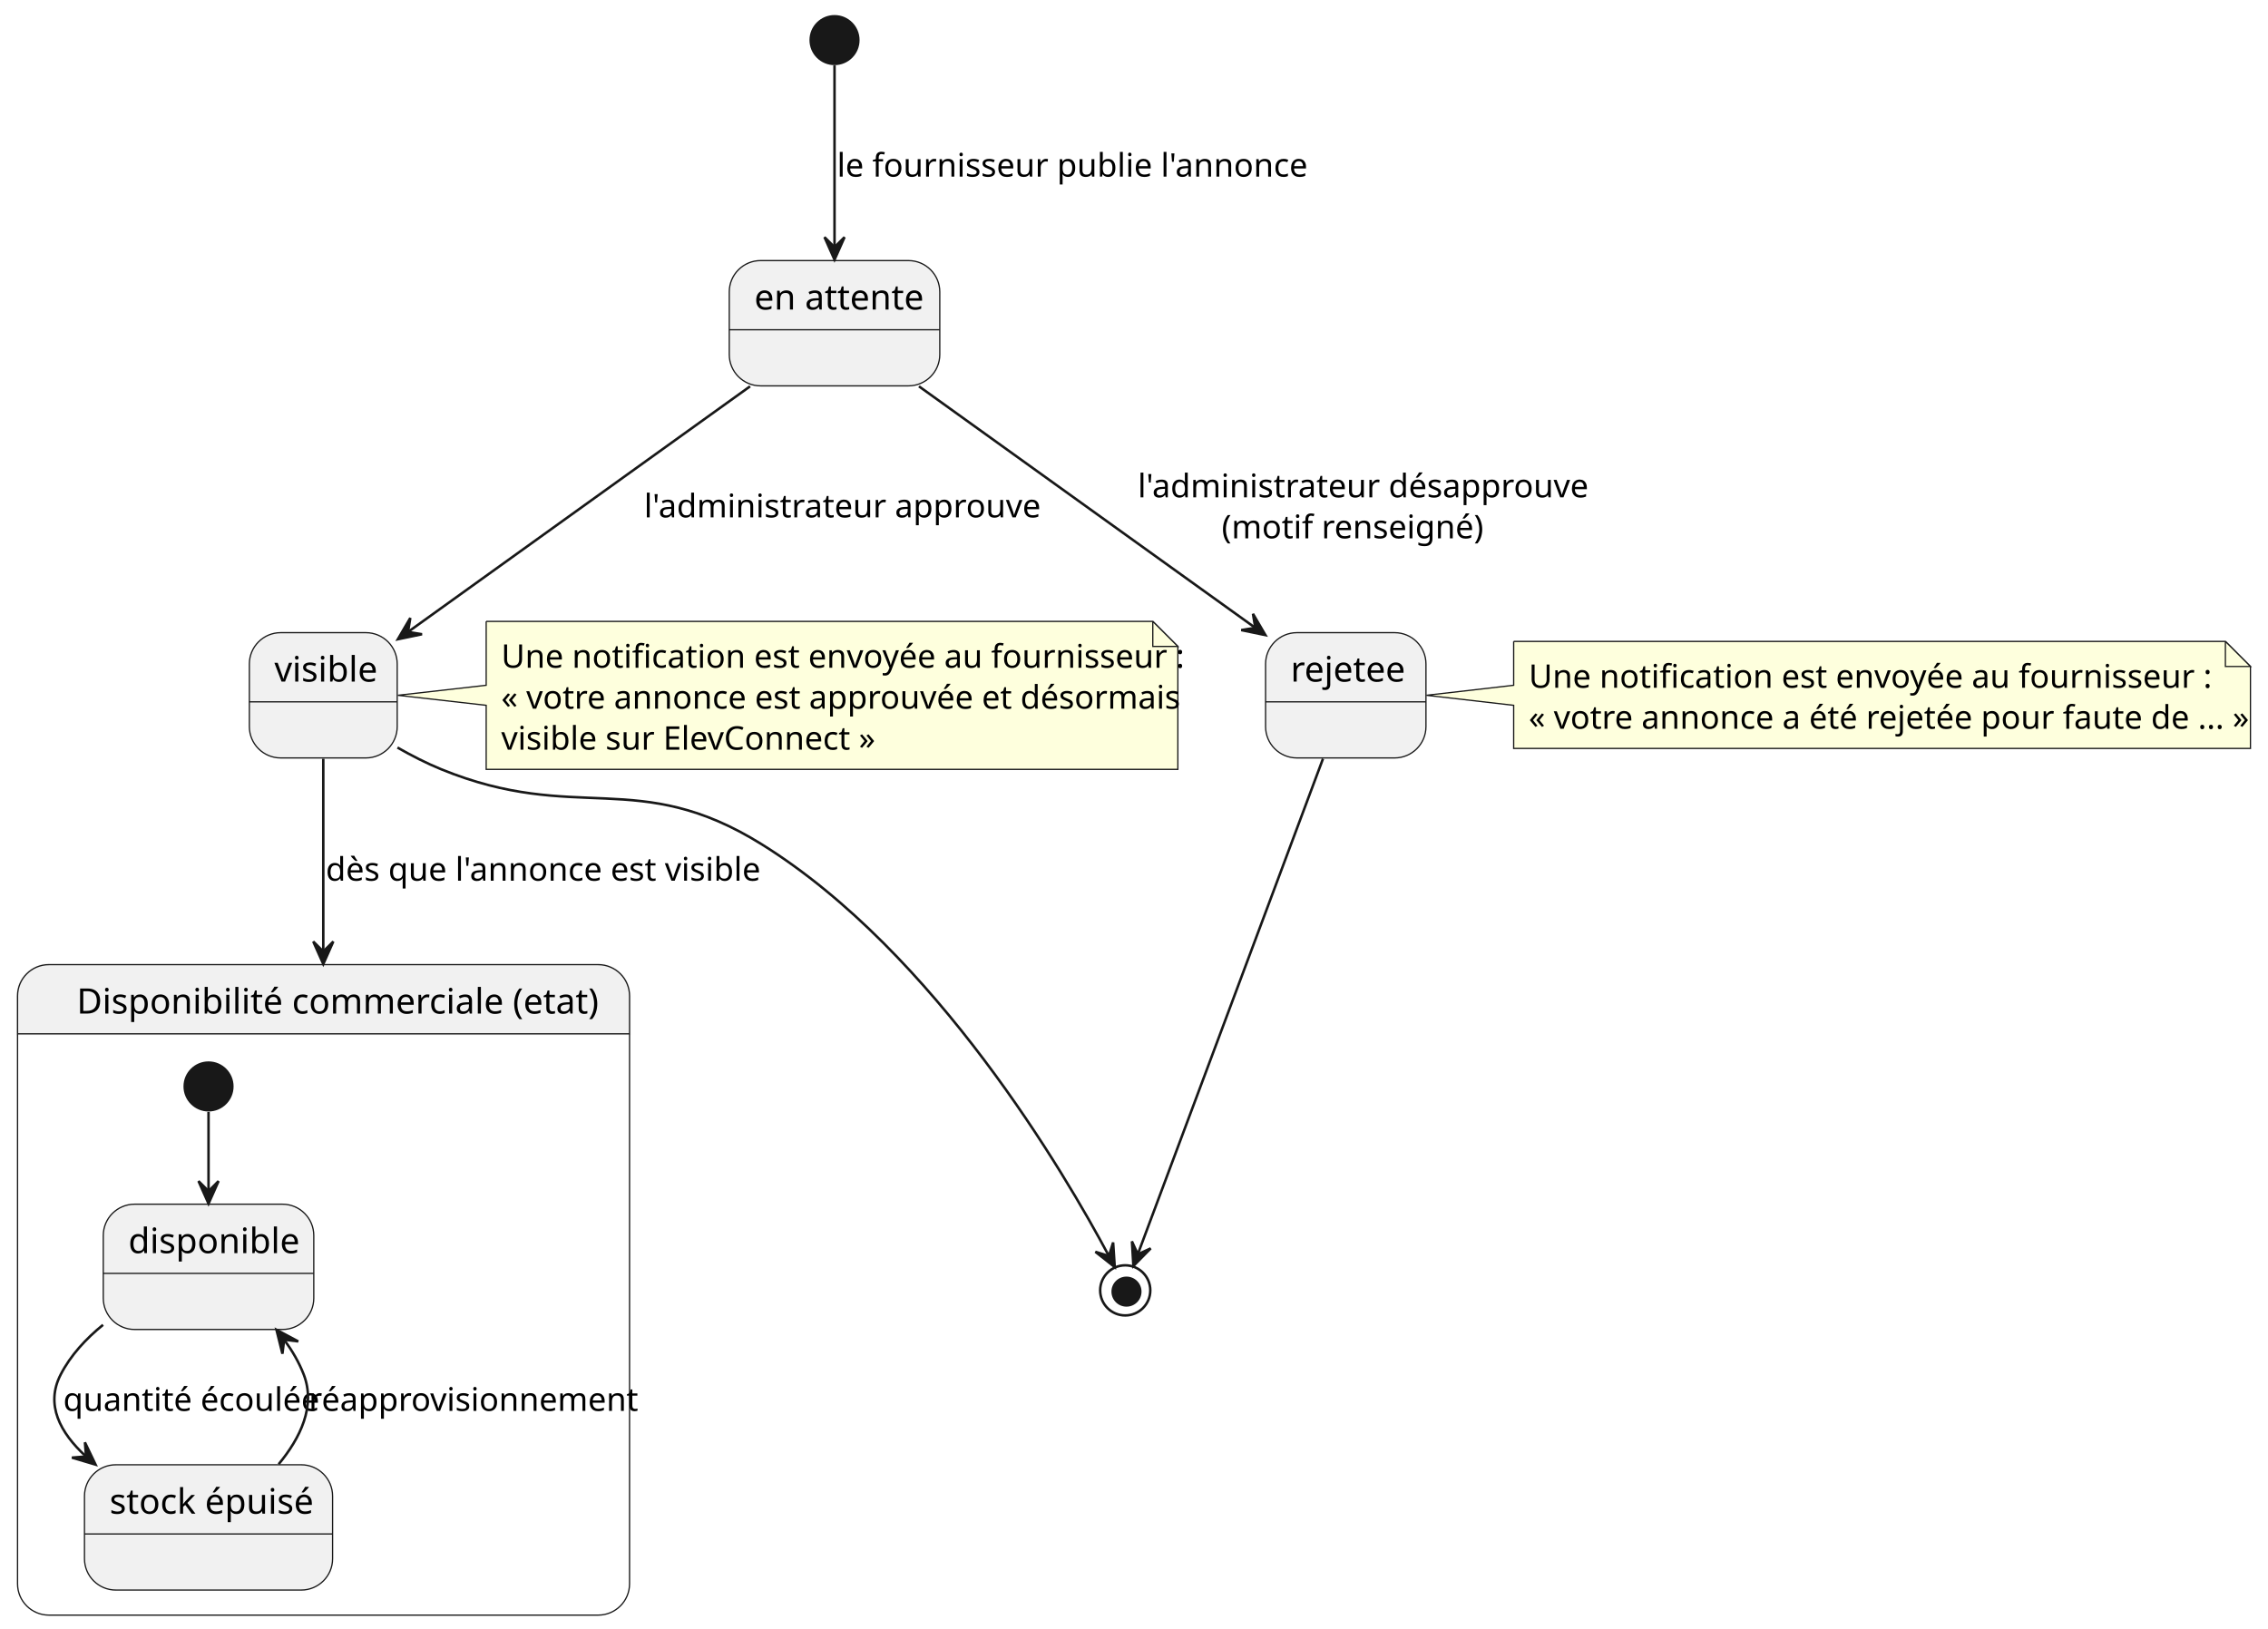
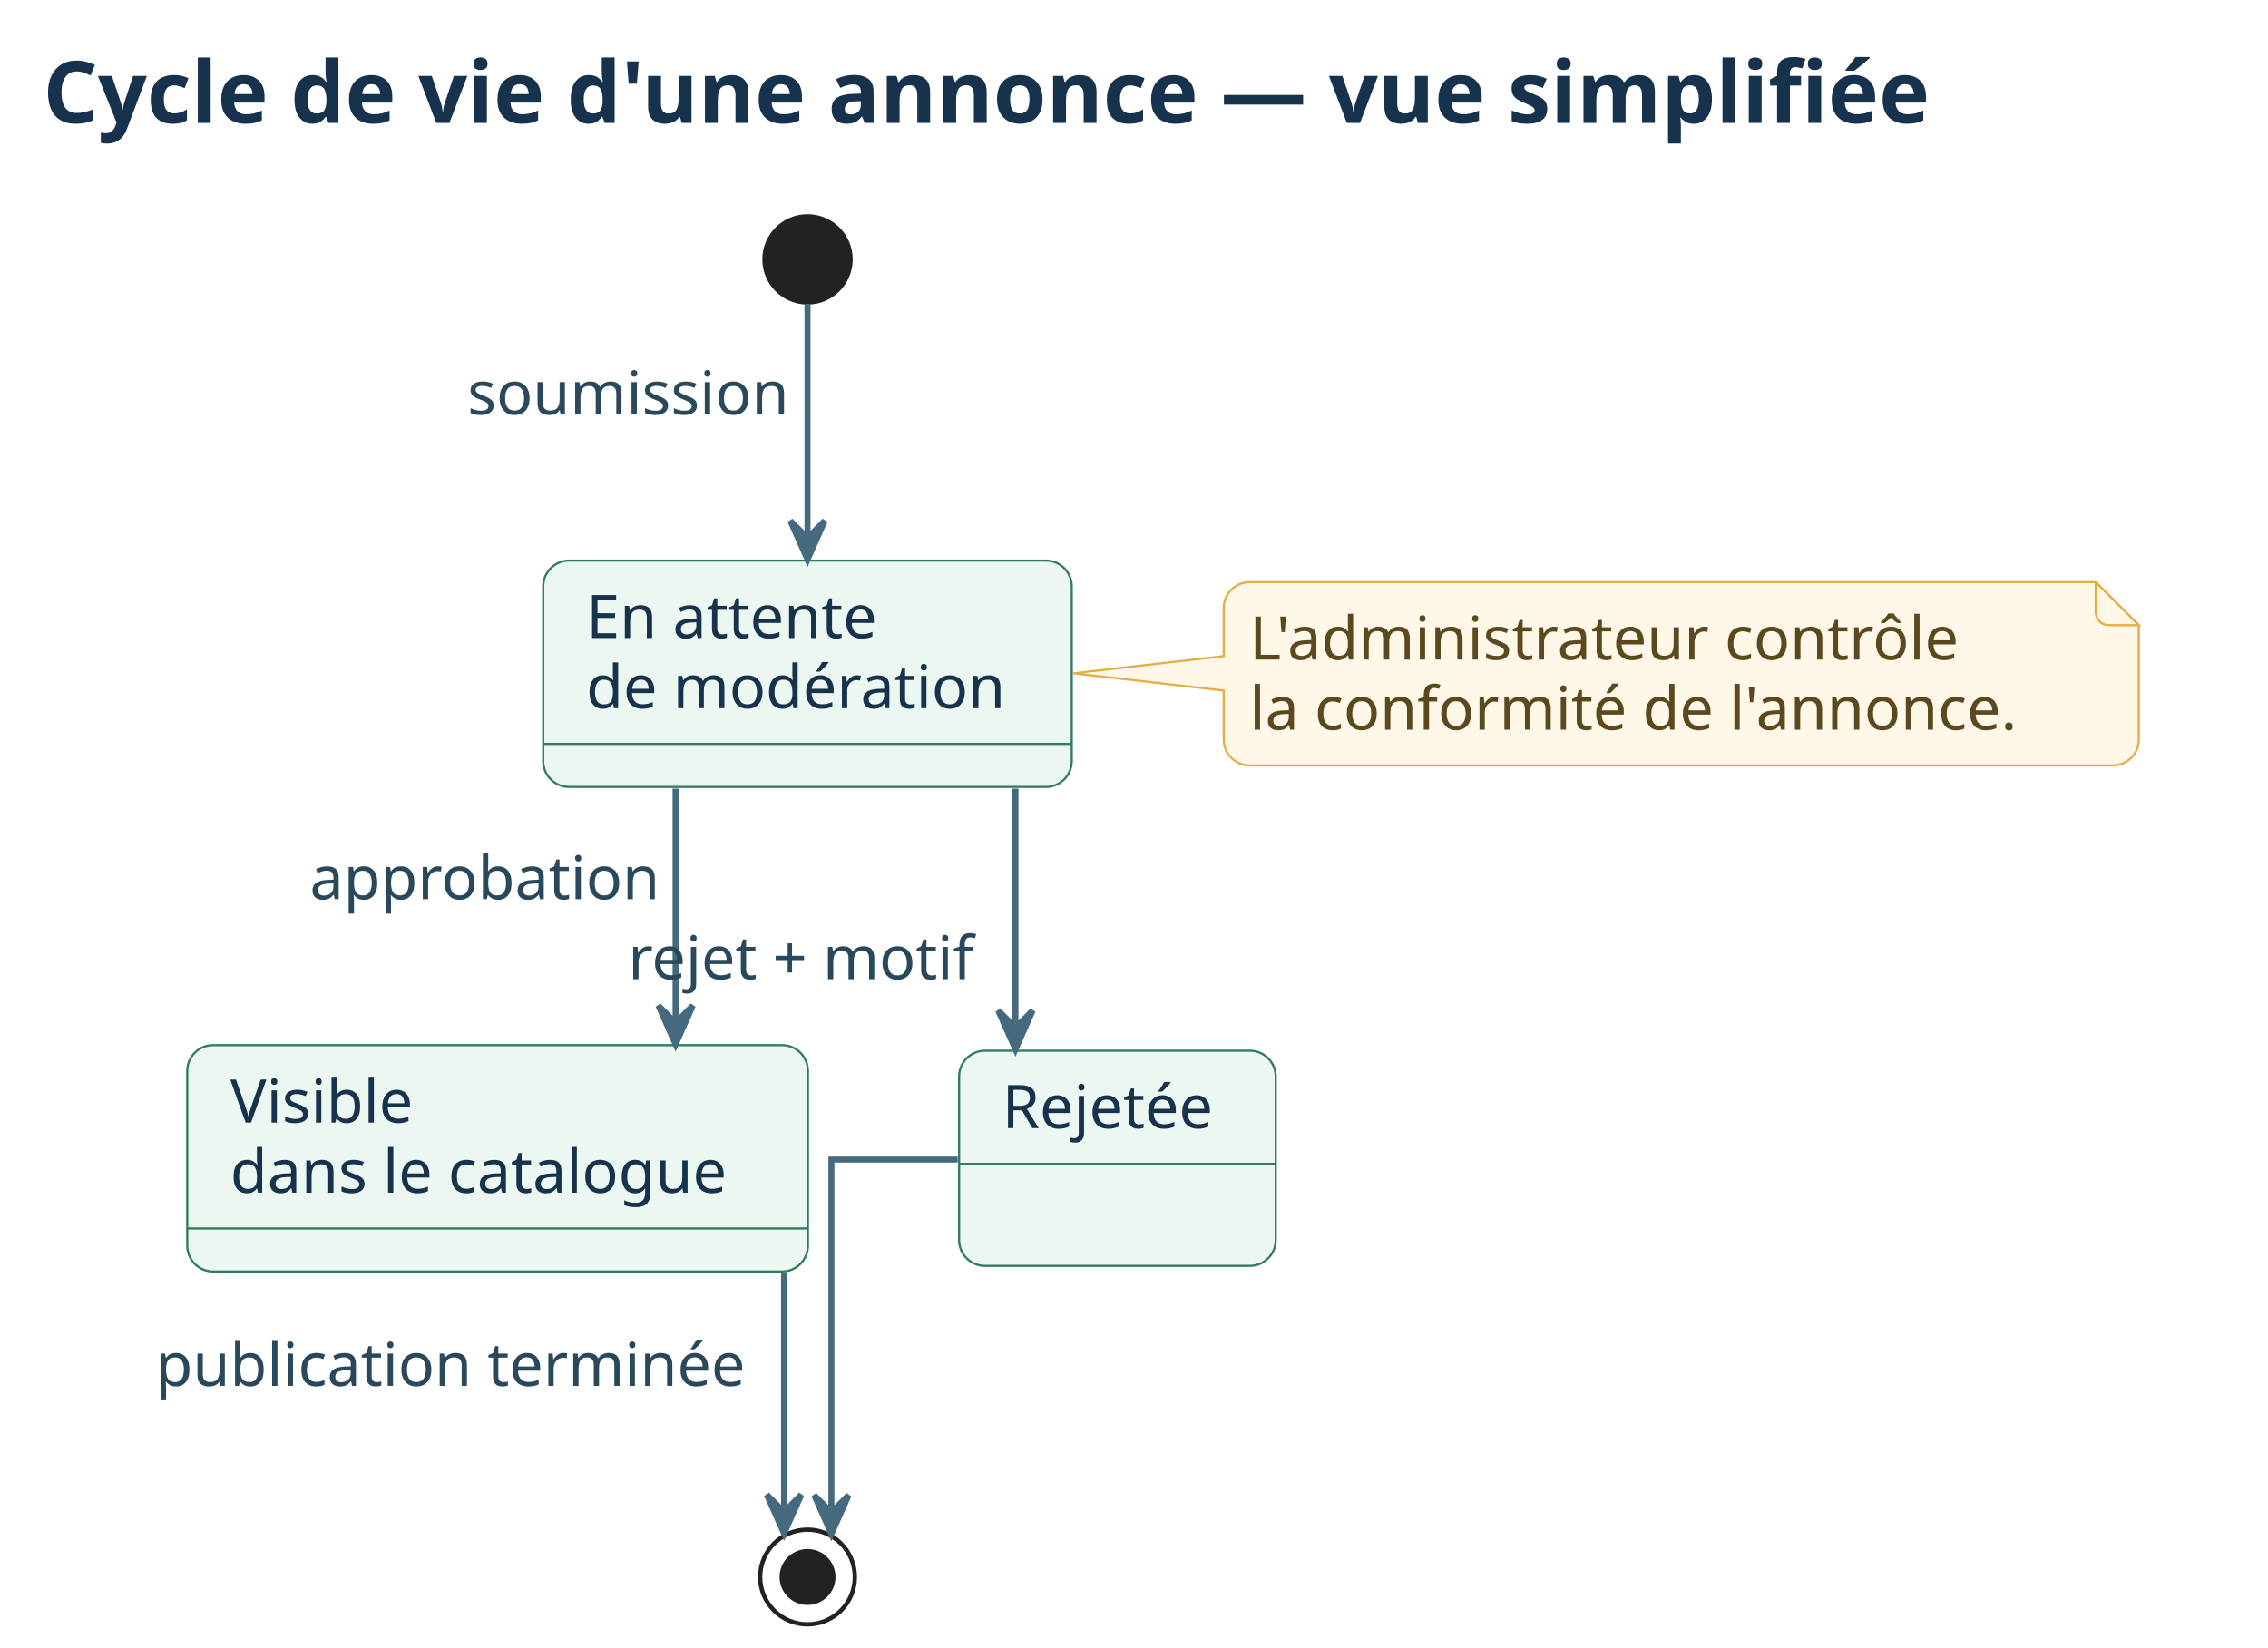
- <svg xmlns="http://www.w3.org/2000/svg" contentStyleType="text/css" height="650px" preserveAspectRatio="none" style="width:905px;height:650px;background:#FFFFFF;" version="1.1" viewBox="0 0 905 650" width="905px" zoomAndPan="magnify">
+ <svg xmlns="http://www.w3.org/2000/svg" contentStyleType="text/css" data-diagram-type="STATE" height="718.125px" preserveAspectRatio="none" style="width:988px;height:718px;background:#FFFFFF;" version="1.1" viewBox="0 0 988 718" width="988.125px" zoomAndPan="magnify">
  <defs />
  <g>
-     <ellipse cx="333" cy="16" fill="#181818" rx="10" ry="10" style="stroke:none;stroke-width:1.0;" />
-     <g id="en_attente">
-       <rect fill="#F1F1F1" height="50" rx="12.5" ry="12.5" style="stroke:#181818;stroke-width:0.5;" width="84" x="291" y="104" />
-       <line style="stroke:#181818;stroke-width:0.5;" x1="291" x2="375" y1="131.609" y2="131.609" />
-       <text fill="#000000" font-family="sans-serif" font-size="14" lengthAdjust="spacing" textLength="64" x="301" y="123.533">en attente</text>
+     <g class="title" data-source-line="3">
+       <text fill="#17324D" font-family="sans-serif" font-size="37.5" font-weight="bold" lengthAdjust="spacing" textLength="935.76" x="18.75" y="53.558">Cycle de vie d'une annonce — vue simplifiée</text>
    </g>
-     <g id="visible">
-       <rect fill="#F1F1F1" height="50" rx="12.5" ry="12.5" style="stroke:#181818;stroke-width:0.5;" width="59" x="99.5" y="252.5" />
-       <line style="stroke:#181818;stroke-width:0.5;" x1="99.5" x2="158.5" y1="280.109" y2="280.109" />
-       <text fill="#000000" font-family="sans-serif" font-size="14" lengthAdjust="spacing" textLength="39" x="109.5" y="272.033">visible</text>
+     <g>
+       <rect fill="#EDF7F1" height="98.613" rx="11.25" ry="11.25" style="stroke:#2F7D5B;stroke-width:0.938;" width="230.261" x="236.629" y="244.277" />
+       <line style="stroke:#2F7D5B;stroke-width:0.938;" x1="236.629" x2="466.89" y1="324.141" y2="324.141" />
+       <text fill="#17324D" font-family="sans-serif" font-size="26.25" lengthAdjust="spacing" textLength="137.466" x="255.379" y="278.018">En attente</text>
+       <text fill="#17324D" font-family="sans-serif" font-size="26.25" lengthAdjust="spacing" textLength="192.761" x="255.379" y="308.575">de modération</text>
    </g>
-     <g id="rejetee">
-       <rect fill="#F1F1F1" height="50" rx="12.5" ry="12.5" style="stroke:#181818;stroke-width:0.5;" width="64" x="505" y="252.5" />
-       <line style="stroke:#181818;stroke-width:0.5;" x1="505" x2="569" y1="280.109" y2="280.109" />
-       <text fill="#000000" font-family="sans-serif" font-size="14" lengthAdjust="spacing" textLength="44" x="515" y="272.033">rejetee</text>
+     <g>
+       <rect fill="#EDF7F1" height="98.613" rx="11.25" ry="11.25" style="stroke:#2F7D5B;stroke-width:0.938;" width="270.392" x="81.567" y="455.402" />
+       <line style="stroke:#2F7D5B;stroke-width:0.938;" x1="81.567" x2="351.959" y1="535.266" y2="535.266" />
+       <text fill="#17324D" font-family="sans-serif" font-size="26.25" lengthAdjust="spacing" textLength="86.325" x="100.317" y="489.143">Visible</text>
+       <text fill="#17324D" font-family="sans-serif" font-size="26.25" lengthAdjust="spacing" textLength="232.892" x="100.317" y="519.7">dans le catalogue</text>
    </g>
-     <ellipse cx="449" cy="515" fill="none" rx="10" ry="10" style="stroke:#181818;stroke-width:1.0;" />
-     <ellipse cx="449.5" cy="515.5" fill="#181818" rx="6" ry="6" style="stroke:none;stroke-width:1.0;" />
-     <g id="elem_GMN12">
-       <path d="M194,248 L194,273.5 L158.74,277.5 L194,281.5 L194,307.055 A0,0 0 0 0 194,307.055 L470,307.055 A0,0 0 0 0 470,307.055 L470,258 L460,248 L194,248 A0,0 0 0 0 194,248 " fill="#FEFFDD" style="stroke:#181818;stroke-width:0.5;" />
-       <path d="M460,248 L460,258 L470,258 L460,248 " fill="#FEFFDD" style="stroke:#181818;stroke-width:0.5;" />
-       <text fill="#000000" font-family="sans-serif" font-size="13" lengthAdjust="spacing" textLength="255" x="200" y="266.495">Une notification est envoyée au fournisseur :</text>
-       <text fill="#000000" font-family="sans-serif" font-size="13" lengthAdjust="spacing" textLength="254" x="200" y="282.847">« votre annonce est approuvée et désormais</text>
-       <text fill="#000000" font-family="sans-serif" font-size="13" lengthAdjust="spacing" textLength="144" x="200" y="299.198">visible sur ElevConnect »</text>
+     <g>
+       <rect fill="#EDF7F1" height="93.75" rx="11.25" ry="11.25" style="stroke:#2F7D5B;stroke-width:0.938;" width="137.924" x="417.811" y="457.821" />
+       <line style="stroke:#2F7D5B;stroke-width:0.938;" x1="417.811" x2="555.735" y1="507.128" y2="507.128" />
+       <text fill="#17324D" font-family="sans-serif" font-size="26.25" lengthAdjust="spacing" textLength="100.424" x="436.561" y="491.562">Rejetée</text>
    </g>
-     <g id="elem_GMN15">
-       <path d="M604,256 L604,273.5 L569.18,277.5 L604,281.5 L604,298.703 A0,0 0 0 0 604,298.703 L898,298.703 A0,0 0 0 0 898,298.703 L898,266 L888,256 L604,256 A0,0 0 0 0 604,256 " fill="#FEFFDD" style="stroke:#181818;stroke-width:0.5;" />
-       <path d="M888,256 L888,266 L898,266 L888,256 " fill="#FEFFDD" style="stroke:#181818;stroke-width:0.5;" />
-       <text fill="#000000" font-family="sans-serif" font-size="13" lengthAdjust="spacing" textLength="255" x="610" y="274.495">Une notification est envoyée au fournisseur :</text>
-       <text fill="#000000" font-family="sans-serif" font-size="13" lengthAdjust="spacing" textLength="273" x="610" y="290.847">« votre annonce a été rejetée pour faute de ... »</text>
+     <ellipse cx="351.773" cy="113.027" fill="#222222" rx="18.75" ry="18.75" style="stroke:#222222;stroke-width:1.875;" />
+     <ellipse cx="351.773" cy="687.134" fill="none" rx="20.625" ry="20.625" style="stroke:#222222;stroke-width:1.875;" />
+     <ellipse cx="351.773" cy="687.134" fill="#222222" rx="11.25" ry="11.25" style="stroke:#222222;stroke-width:1.875;" />
+     <g class="entity" data-qualified-name="GMN2" data-source-line="16" id="ent0003">
+       <path d="M533.086,264.902 L533.086,285.884 L467.517,293.384 L533.086,300.884 L533.086,322.266 A11.25,11.25 0 0 0 544.336,333.516 L920.456,333.516 A11.25,11.25 0 0 0 931.706,322.266 L931.706,272.402 L912.956,253.652 L544.336,253.652 A11.25,11.25 0 0 0 533.086,264.902" fill="#FFF8E8" style="stroke:#E5AE45;stroke-width:0.938;" />
+       <path d="M912.956,253.652 L912.956,266.777 A5.625,5.625 0 0 0 918.581,272.402 L931.706,272.402 L912.956,253.652" fill="#FFF8E8" style="stroke:#E5AE45;stroke-width:0.938;" />
+       <text fill="#5B481E" font-family="sans-serif" font-size="26.25" lengthAdjust="spacing" textLength="332.163" x="544.336" y="287.393">L'administrateur contrôle</text>
+       <text fill="#5B481E" font-family="sans-serif" font-size="26.25" lengthAdjust="spacing" textLength="359.246" x="544.336" y="317.95">la conformité de l'annonce.</text>
    </g>
-     <path d="M19.5,385 L238.71,385 A12.5,12.5 0 0 1 251.21,397.5 L251.21,412.609 L7,412.609 L7,397.5 A12.5,12.5 0 0 1 19.5,385 " fill="#F1F1F1" style="stroke:#F1F1F1;stroke-width:1.0;" />
-     <rect fill="none" height="259.609" rx="12.5" ry="12.5" style="stroke:#181818;stroke-width:0.5;" width="244.21" x="7" y="385" />
-     <line style="stroke:#181818;stroke-width:0.5;" x1="7" x2="251.21" y1="412.609" y2="412.609" />
-     <text fill="#000000" font-family="sans-serif" font-size="14" lengthAdjust="spacing" textLength="197" x="30.605" y="404.533">Disponibilité commerciale (etat)</text>
-     <ellipse cx="83.21" cy="433.609" fill="#181818" rx="10" ry="10" style="stroke:none;stroke-width:1.0;" />
-     <g id="ETAT.disponible">
-       <rect fill="#F1F1F1" height="50" rx="12.5" ry="12.5" style="stroke:#181818;stroke-width:0.5;" width="84" x="41.21" y="480.609" />
-       <line style="stroke:#181818;stroke-width:0.5;" x1="41.21" x2="125.21" y1="508.219" y2="508.219" />
-       <text fill="#000000" font-family="sans-serif" font-size="14" lengthAdjust="spacing" textLength="64" x="51.21" y="500.143">disponible</text>
+     <g class="link" data-entity-1="ent0002" data-entity-2="ent0002" data-link-type="dependency" data-source-line="5" id="lnk3">
+       <path d="M351.773,132.359 C351.773,158.74 351.773,195.715 351.773,232.559" fill="none" id="*start*-to-EnAttente" style="stroke:#456A7D;stroke-width:2.625;" />
+       <polygon fill="#456A7D" points="351.773,243.809,359.273,226.934,351.773,234.434,344.273,226.934,351.773,243.809" style="stroke:#456A7D;stroke-width:2.625;" />
+       <text fill="#29485B" font-family="sans-serif" font-size="26.25" lengthAdjust="spacing" textLength="146.58" x="203.648" y="180.574">soumission</text>
    </g>
-     <g id="ETAT.stock_epuise">
-       <rect fill="#F1F1F1" height="50" rx="12.5" ry="12.5" style="stroke:#181818;stroke-width:0.5;" width="99" x="33.71" y="584.609" />
-       <line style="stroke:#181818;stroke-width:0.5;" x1="33.71" x2="132.71" y1="612.219" y2="612.219" />
-       <text fill="#000000" font-family="sans-serif" font-size="14" lengthAdjust="spacing" textLength="79" x="43.71" y="604.143">stock épuisé</text>
+     <g class="link" data-entity-1="ent0002" data-entity-2="ent0003" data-link-type="dependency" data-source-line="6" id="lnk4">
+       <path d="M294.304,343.615 C294.304,377.271 294.304,410.196 294.304,443.777" fill="none" id="EnAttente-to-Visible" style="stroke:#456A7D;stroke-width:2.625;" />
+       <polygon fill="#456A7D" points="294.304,455.027,301.804,438.152,294.304,445.652,286.804,438.152,294.304,455.027" style="stroke:#456A7D;stroke-width:2.625;" />
+       <text fill="#29485B" font-family="sans-serif" font-size="26.25" lengthAdjust="spacing" textLength="159.294" x="134.929" y="391.812">approbation</text>
    </g>
-     <g id="link_*start*ETAT_disponible">
-       <path d="M83.21,443.759 C83.21,451.799 83.21,463.939 83.21,475.259 " fill="none" id="*start*ETAT-to-disponible" style="stroke:#181818;stroke-width:1.0;" />
-       <polygon fill="#181818" points="83.21,480.389,87.21,471.389,83.21,475.389,79.21,471.389,83.21,480.389" style="stroke:#181818;stroke-width:1.0;" />
+     <g class="link" data-entity-1="ent0002" data-entity-2="ent0004" data-link-type="dependency" data-source-line="7" id="lnk5">
+       <path d="M442.354,343.615 C442.354,378.002 442.354,412.127 442.354,445.952" fill="none" id="EnAttente-to-Rejetee" style="stroke:#456A7D;stroke-width:2.625;" />
+       <polygon fill="#456A7D" points="442.354,457.202,449.854,440.327,442.354,447.827,434.854,440.327,442.354,457.202" style="stroke:#456A7D;stroke-width:2.625;" />
+       <text fill="#29485B" font-family="sans-serif" font-size="26.25" lengthAdjust="spacing" textLength="167.818" x="273.604" y="426.649">rejet + motif</text>
    </g>
-     <g id="link_disponible_stock_epuise">
-       <path d="M41.12,528.759 C34.3,534.289 28.18,540.899 24.21,548.609 C18,560.639 24.01,571.819 34.21,581.189 " fill="none" id="disponible-to-stock_epuise" style="stroke:#181818;stroke-width:1.0;" />
-       <polygon fill="#181818" points="38.14,584.549,33.891,575.664,34.337,581.304,28.697,581.75,38.14,584.549" style="stroke:#181818;stroke-width:1.0;" />
-       <text fill="#000000" font-family="sans-serif" font-size="13" lengthAdjust="spacing" textLength="95" x="25.21" y="563.105">quantité écoulée</text>
+     <g class="link" data-entity-1="ent0003" data-entity-2="ent0006" data-link-type="dependency" data-source-line="8" id="lnk7">
+       <path d="M341.554,554.552 C341.554,592.109 341.554,630.284 341.554,656.927" fill="none" id="Visible-to-*end*" style="stroke:#456A7D;stroke-width:2.625;" />
+       <polygon fill="#456A7D" points="341.554,668.177,349.054,651.302,341.554,658.802,334.054,651.302,341.554,668.177" style="stroke:#456A7D;stroke-width:2.625;" />
+       <text fill="#29485B" font-family="sans-serif" font-size="26.25" lengthAdjust="spacing" textLength="272.728" x="67.804" y="603.856">publication terminée</text>
    </g>
-     <g id="link_stock_epuise_disponible">
-       <path d="M111.18,584.379 C119.87,573.889 126.04,561.149 121.21,548.609 C119.35,543.789 116.66,539.179 113.55,534.899 " fill="none" id="stock_epuise-to-disponible" style="stroke:#181818;stroke-width:1.0;" />
-       <polygon fill="#181818" points="110.32,530.729,112.695,540.288,113.393,534.674,119.006,535.371,110.32,530.729" style="stroke:#181818;stroke-width:1.0;" />
-       <text fill="#000000" font-family="sans-serif" font-size="13" lengthAdjust="spacing" textLength="118" x="123.21" y="563.105">réapprovisionnement</text>
-     </g>
-     <g id="link_*start*_en_attente">
-       <path d="M333,26.08 C333,41.75 333,74.47 333,98.64 " fill="none" id="*start*-to-en_attente" style="stroke:#181818;stroke-width:1.0;" />
-       <polygon fill="#181818" points="333,103.65,337,94.65,333,98.65,329,94.65,333,103.65" style="stroke:#181818;stroke-width:1.0;" />
-       <text fill="#000000" font-family="sans-serif" font-size="13" lengthAdjust="spacing" textLength="173" x="334" y="70.495">le fournisseur publie l'annonce</text>
-     </g>
-     <g id="link_en_attente_visible">
-       <path d="M299.31,154.19 C261.69,181.21 201.11,224.72 163.25,251.9 " fill="none" id="en_attente-to-visible" style="stroke:#181818;stroke-width:1.0;" />
-       <polygon fill="#181818" points="158.75,255.13,168.393,253.128,162.811,252.213,163.726,246.631,158.75,255.13" style="stroke:#181818;stroke-width:1.0;" />
-       <text fill="#000000" font-family="sans-serif" font-size="13" lengthAdjust="spacing" textLength="142" x="257" y="206.495">l'administrateur approuve</text>
-     </g>
-     <g id="link_en_attente_rejetee">
-       <path d="M366.69,154.19 C403.7,180.77 462.93,223.31 500.88,250.56 " fill="none" id="en_attente-to-rejetee" style="stroke:#181818;stroke-width:1.0;" />
-       <polygon fill="#181818" points="504.95,253.48,499.979,244.977,500.891,250.56,495.308,251.472,504.95,253.48" style="stroke:#181818;stroke-width:1.0;" />
-       <text fill="#000000" font-family="sans-serif" font-size="13" lengthAdjust="spacing" textLength="163" x="454" y="198.495">l'administrateur désapprouve</text>
-       <text fill="#000000" font-family="sans-serif" font-size="13" lengthAdjust="spacing" textLength="96" x="487.5" y="214.847">(motif renseigné)</text>
-     </g>
-     <g id="link_visible_*end*">
-       <path d="M158.6,298.36 C164.22,301.57 170.17,304.62 176,307 C230.09,329.09 254.41,306.09 304,337 C373.41,380.26 424.96,468.41 442.48,501.27 " fill="none" id="visible-to-*end*" style="stroke:#181818;stroke-width:1.0;" />
-       <polygon fill="#181818" points="444.82,505.71,444.172,495.882,442.493,501.284,437.091,499.606,444.82,505.71" style="stroke:#181818;stroke-width:1.0;" />
-     </g>
-     <g id="link_rejetee_*end*">
-       <path d="M527.91,302.82 C509.51,352.08 468.34,462.23 454.03,500.55 " fill="none" id="rejetee-to-*end*" style="stroke:#181818;stroke-width:1.0;" />
-       <polygon fill="#181818" points="452.26,505.27,459.165,498.248,454.016,500.588,451.675,495.438,452.26,505.27" style="stroke:#181818;stroke-width:1.0;" />
-     </g>
-     <g id="link_visible_ETAT">
-       <path d="M129,302.82 C129,321.87 129,350.03 129,379.62 " fill="none" id="visible-to-ETAT" style="stroke:#181818;stroke-width:1.0;" />
-       <polygon fill="#181818" points="129,384.77,133,375.77,129,379.77,125,375.77,129,384.77" style="stroke:#181818;stroke-width:1.0;" />
-       <text fill="#000000" font-family="sans-serif" font-size="13" lengthAdjust="spacing" textLength="165" x="130" y="351.495">dès que l'annonce est visible</text>
+     <g class="link" data-entity-1="ent0004" data-entity-2="ent0006" data-link-type="dependency" data-source-line="9" id="lnk8">
+       <path d="M417.192,505.259 C388.654,505.259 362.179,505.259 362.179,505.259 C362.179,505.259 362.179,610.634 362.179,657.096" fill="none" id="Rejetee-to-*end*" style="stroke:#456A7D;stroke-width:2.625;" />
+       <polygon fill="#456A7D" points="362.179,668.346,369.679,651.471,362.179,658.971,354.679,651.471,362.179,668.346" style="stroke:#456A7D;stroke-width:2.625;" />
    </g>
  </g>
</svg>
